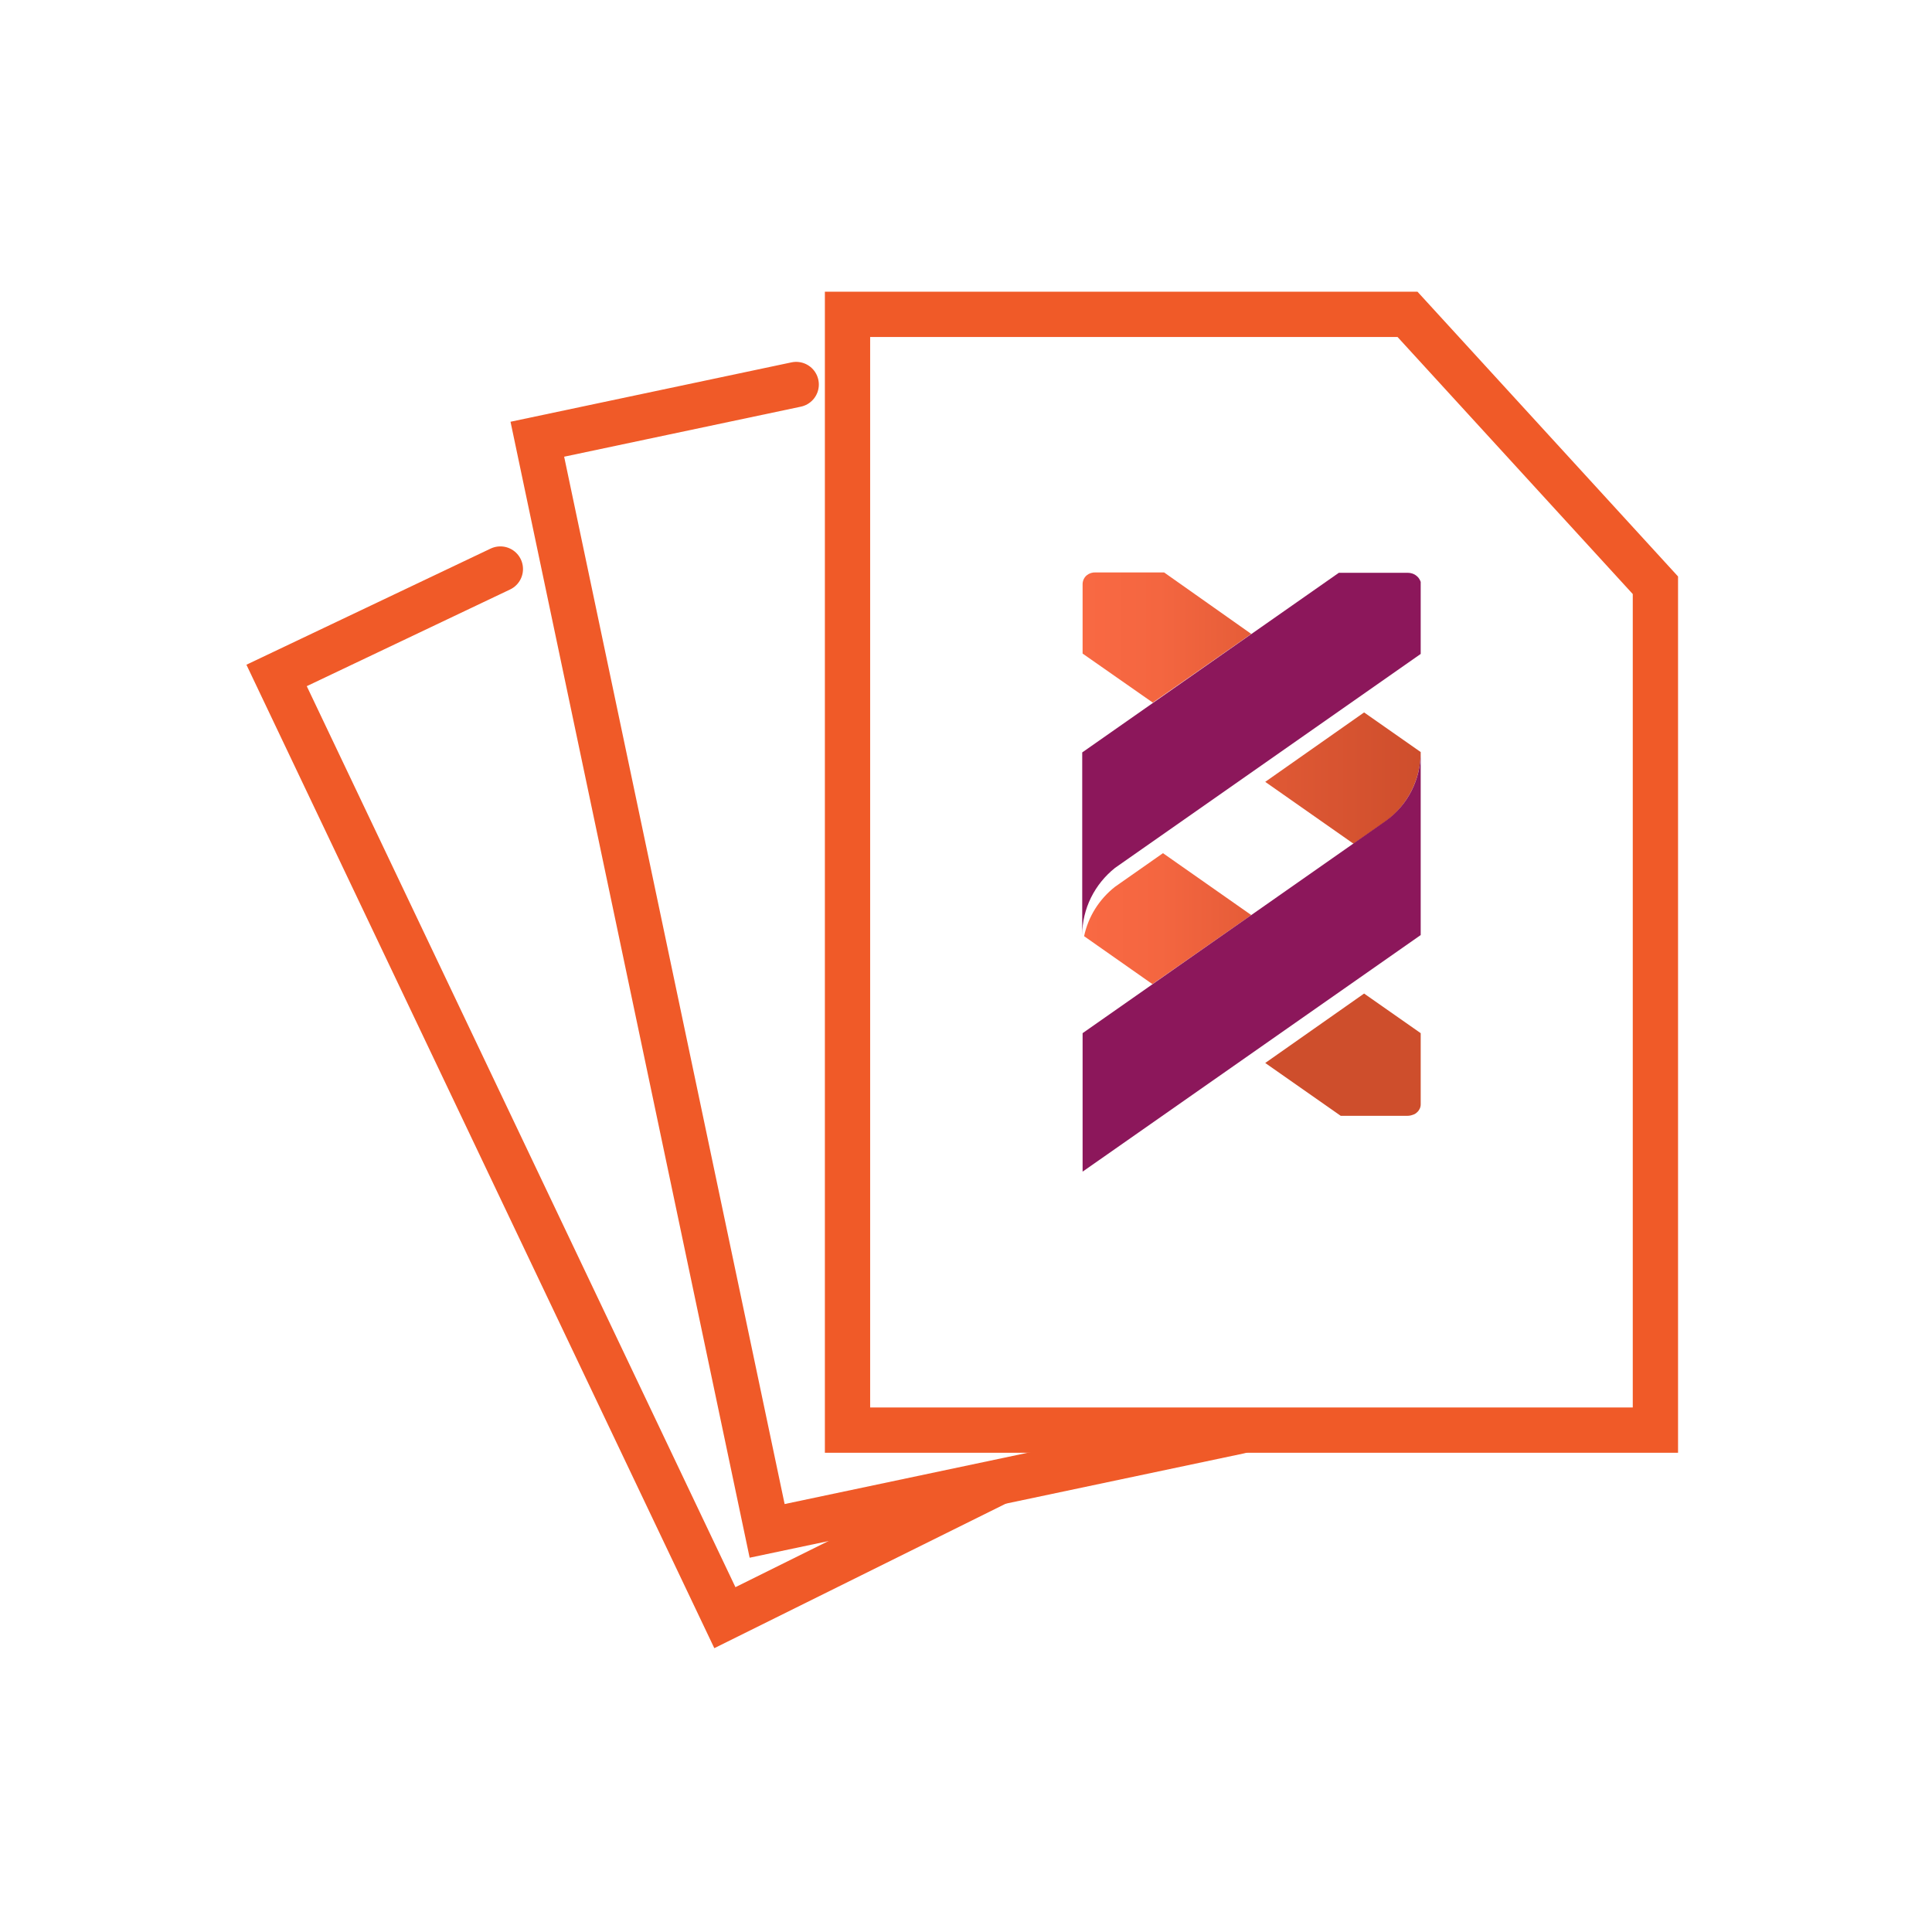
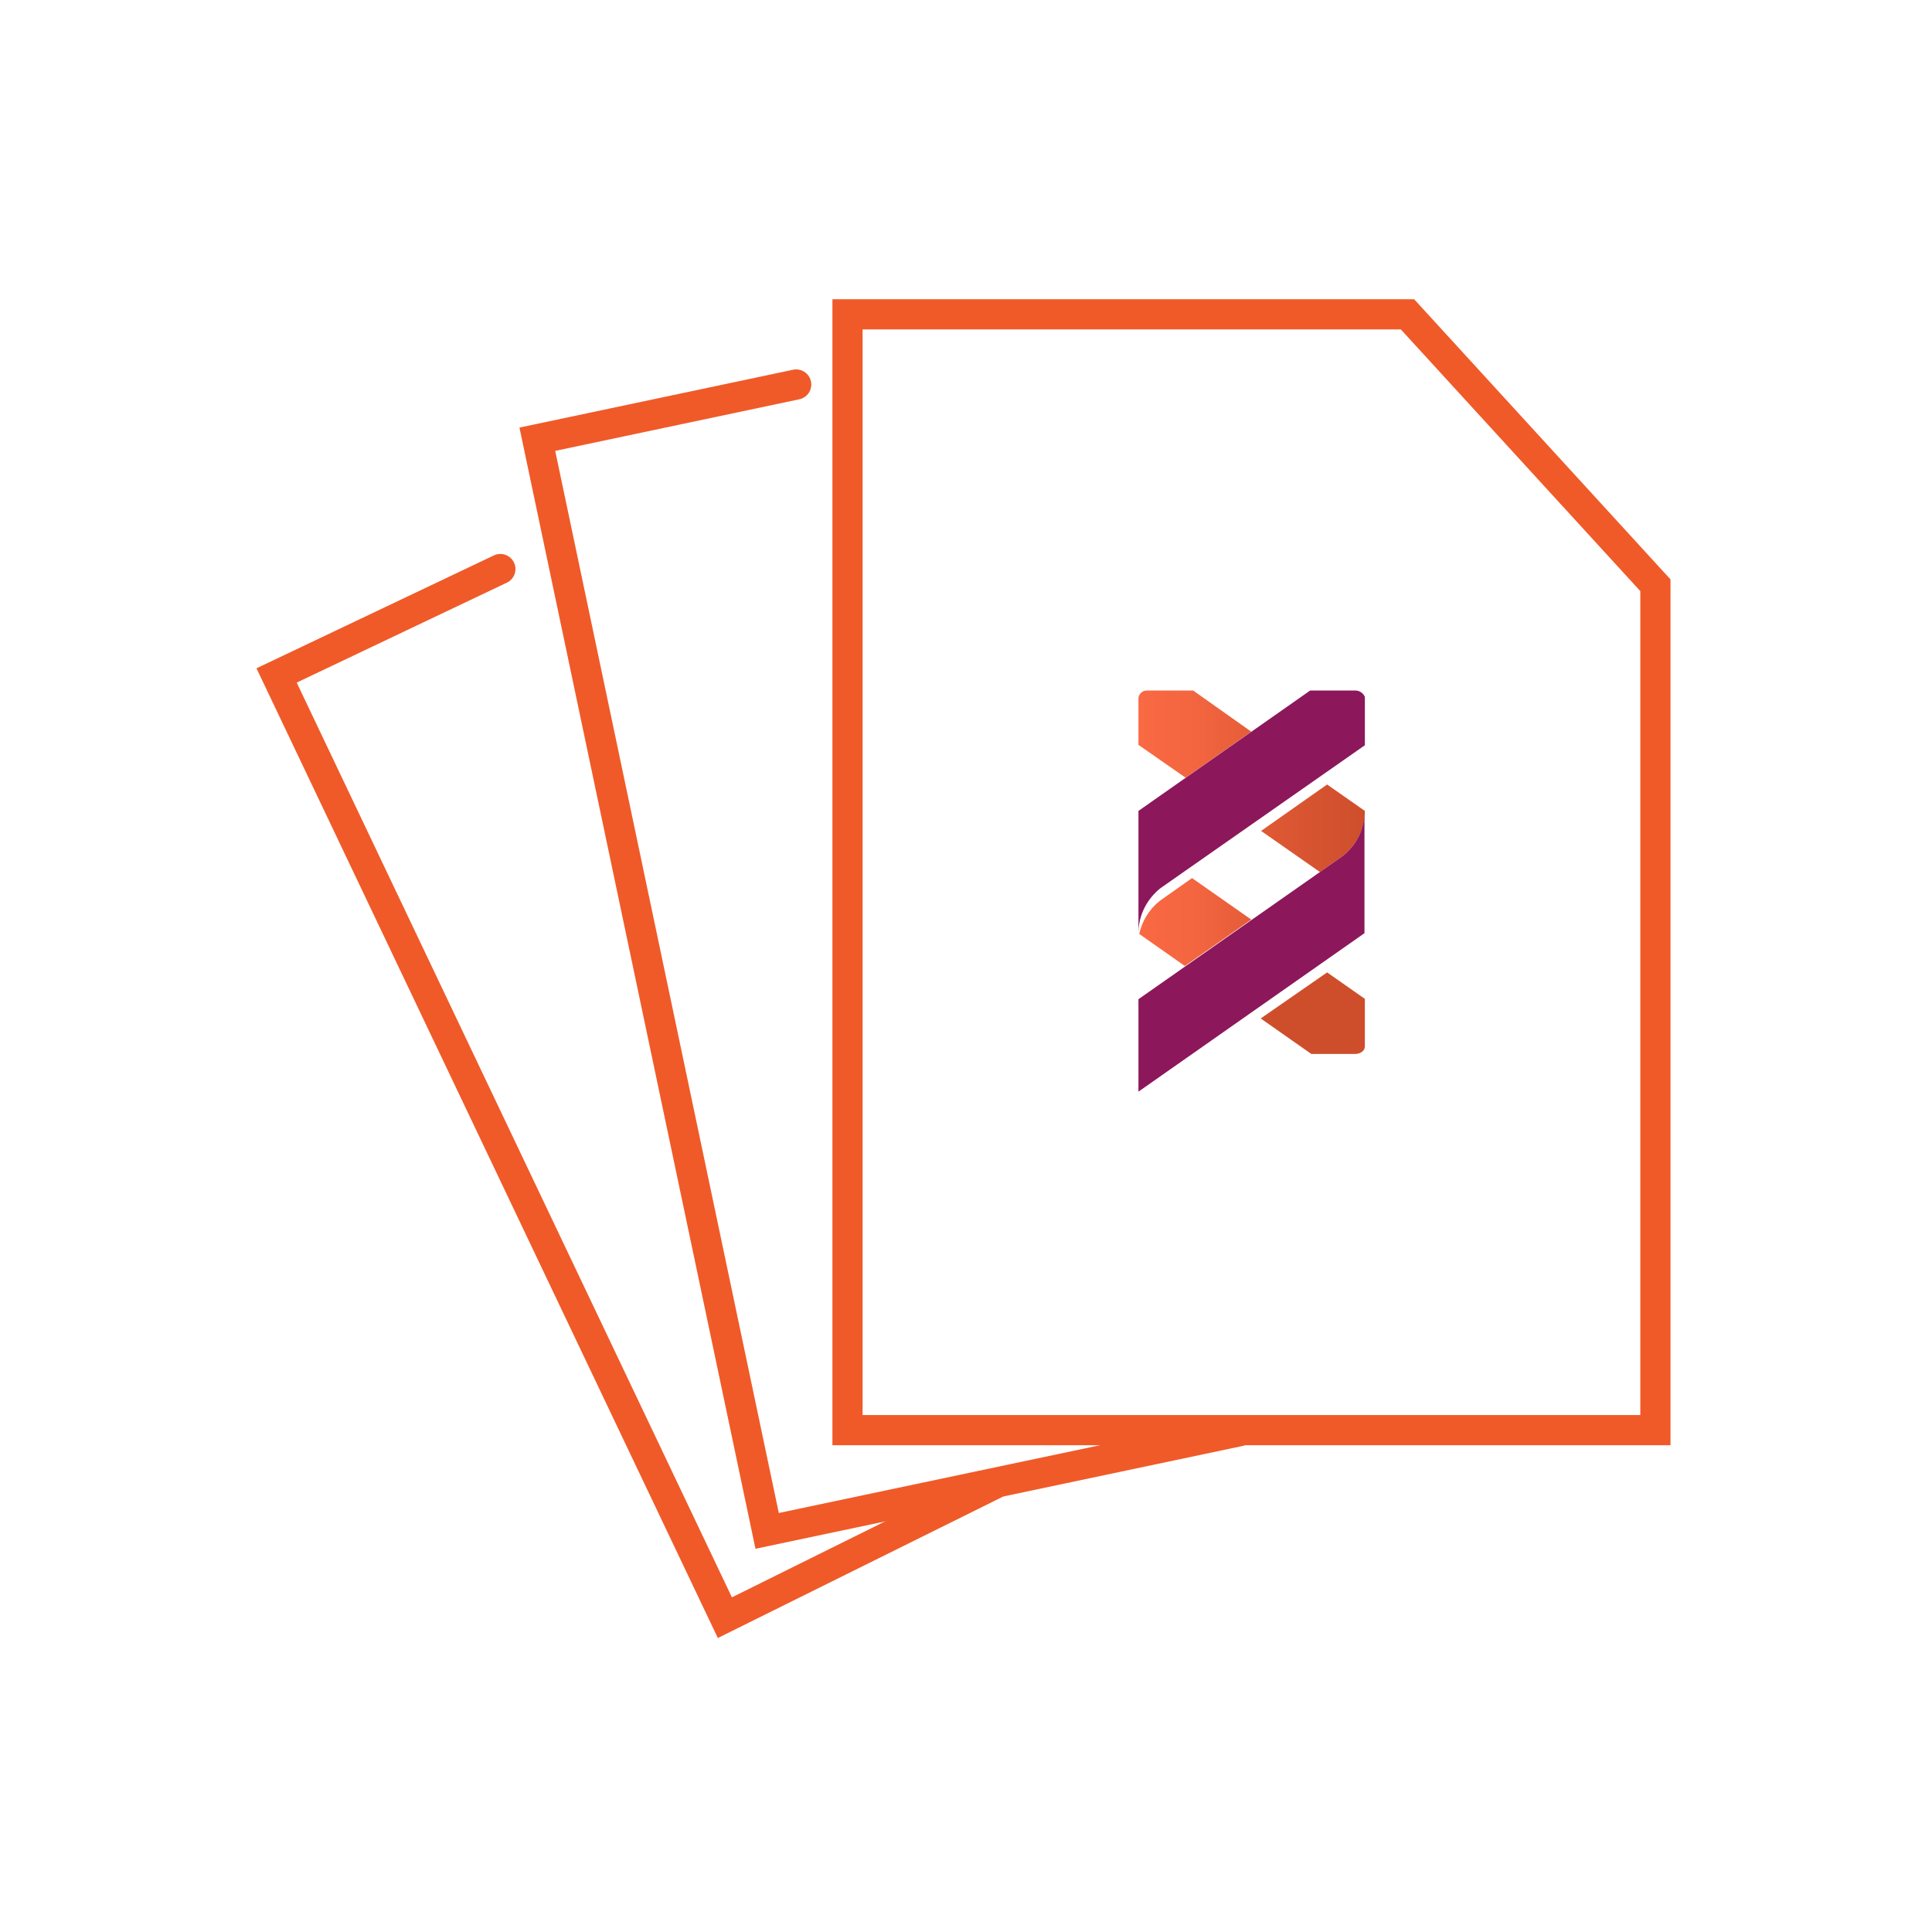
<svg xmlns="http://www.w3.org/2000/svg" version="1.1" id="bf885f70-1e78-4ace-bae7-f51f6770f8f9" x="0px" y="0px" viewBox="0 0 512 512" style="enable-background:new 0 0 512 512;" xml:space="preserve">
  <style type="text/css">
- 	.st0{fill:none;stroke:#F05A28;stroke-width:12;stroke-linecap:round;stroke-miterlimit:10;}
- 	.st1{fill:none;stroke:#F05A28;stroke-width:12;stroke-miterlimit:10;}
+ 	.st0{fill:none;stroke:#F05A28;stroke-width:8;stroke-linecap:round;stroke-miterlimit:10;}
+ 	.st1{fill:none;stroke:#F05A28;stroke-width:8;stroke-miterlimit:10;}
	.st2{fill:url(#SVGID_1_);}
- 	.st3{fill:url(#SVGID_00000029725765080311178510000001006665633581514931_);}
+ 	.st3{fill:url(#SVGID_00000085955723445688128680000001907450057086797486_);}
	.st4{fill:#8C175B;}
- 	.st5{fill:url(#SVGID_00000016779954176810995410000016294706627113340033_);}
- 	.st6{fill:url(#SVGID_00000128456855380313894230000006569745197726180003_);}
+ 	.st5{fill:url(#SVGID_00000104694782935202019650000001177135820814329995_);}
+ 	.st6{fill:url(#SVGID_00000127032273321292651240000006505926010675061921_);}
</style>
  <polyline class="st0" points="211,101.9 142.4,116.4 203.3,405.7 328.4,379.3 " />
  <polyline class="st0" points="132.6,150.8 73.3,179 192.1,428.7 263.5,393.3 " />
  <polygon class="st1" points="373,83.3 224.6,83.3 224.6,379 438.7,379 438.7,155.1 " />
  <g>
-     <linearGradient id="SVGID_1_" gradientUnits="userSpaceOnUse" x1="286.878" y1="499.043" x2="331.65" y2="499.043" gradientTransform="matrix(1 0 0 1 0 -330)">
+     <linearGradient id="SVGID_1_" gradientUnits="userSpaceOnUse" x1="301.701" y1="-293.285" x2="331.65" y2="-293.285" gradientTransform="matrix(1 0 0 1 0 487.8898)">
      <stop offset="0" style="stop-color:#F96943" />
      <stop offset="0.45" style="stop-color:#F46640" />
      <stop offset="1" style="stop-color:#E55D38" />
    </linearGradient>
-     <path class="st2" d="M331.6,168l-23.1-16.3h-18.1c-1.8-0.1-3.4,1.1-3.5,3v18.5l18.6,13L331.6,168z" />
-     <linearGradient id="SVGID_00000093883362204009999360000000633486931938509470_" gradientUnits="userSpaceOnUse" x1="335.303" y1="609.467" x2="376.498" y2="609.467" gradientTransform="matrix(1 0 0 1 0 -330)">
+     <path class="st2" d="M331.6,193.9l-15.4-10.9h-12.1c-1.2-0.1-2.3,0.8-2.4,2v12.4l12.5,8.7L331.6,193.9z" />
+     <linearGradient id="SVGID_00000008834988843385120580000004412060821203418532_" gradientUnits="userSpaceOnUse" x1="334.094" y1="-219.419" x2="361.65" y2="-219.419" gradientTransform="matrix(1 0 0 1 0 487.8898)">
      <stop offset="0" style="stop-color:#CE4E2C" />
      <stop offset="1" style="stop-color:#CE4E2C" />
    </linearGradient>
-     <path style="fill:url(#SVGID_00000093883362204009999360000000633486931938509470_);" d="M335.3,281.7l20,14H373   c0.5,0,1-0.1,1.5-0.3c0.4-0.1,0.8-0.4,1-0.6l0,0c0.6-0.5,1-1.3,1-2.1v-18.9l-15-10.5L335.3,281.7z" />
-     <path class="st4" d="M376.5,154.2v19.1l-81,56.7c-5.4,4.3-8.7,10.8-8.7,17.8v-48.4l68-47.6h18.3C374.6,151.8,376,152.7,376.5,154.2   z" />
-     <linearGradient id="SVGID_00000037690020659262621990000001440636638637648054_" gradientUnits="userSpaceOnUse" x1="335.303" y1="536.211" x2="376.447" y2="536.211" gradientTransform="matrix(1 0 0 1 0 -330)">
+     <path style="fill:url(#SVGID_00000008834988843385120580000004412060821203418532_);" d="M334.1,269.9l13.4,9.4h11.8   c0.3,0,0.7-0.1,1-0.2c0.3-0.1,0.5-0.3,0.7-0.4l0,0c0.4-0.3,0.7-0.8,0.7-1.4v-12.6l-10-7L334.1,269.9z" />
+     <path class="st4" d="M361.7,184.7v12.8l-54.2,37.9c-3.6,2.9-5.8,7.2-5.8,11.9v-32.4l45.5-31.9h12.2   C360.4,183.1,361.3,183.7,361.7,184.7z" />
+     <linearGradient id="SVGID_00000163035416824465648390000003850920194142227609_" gradientUnits="userSpaceOnUse" x1="334.094" y1="-268.422" x2="361.616" y2="-268.422" gradientTransform="matrix(1 0 0 1 0 487.8898)">
      <stop offset="0" style="stop-color:#E05935" />
      <stop offset="1" style="stop-color:#CE4E2C" />
    </linearGradient>
-     <path style="fill:url(#SVGID_00000037690020659262621990000001440636638637648054_);" d="M358.7,223.6l8.6-6l0,0   c5.8-4.3,9.2-11.1,9.2-18.3l-15-10.5l-26.2,18.4L358.7,223.6z" />
-     <linearGradient id="SVGID_00000157302368110860312400000014795870859922750615_" gradientUnits="userSpaceOnUse" x1="287.306" y1="573.5" x2="331.65" y2="573.5" gradientTransform="matrix(1 0 0 1 0 -330)">
+     <path style="fill:url(#SVGID_00000163035416824465648390000003850920194142227609_);" d="M349.8,231.1l5.7-4l0,0   c3.9-2.9,6.2-7.4,6.2-12.2l-10-7l-17.5,12.3L349.8,231.1z" />
+     <linearGradient id="SVGID_00000095303675863598096370000010455471447390238888_" gradientUnits="userSpaceOnUse" x1="301.987" y1="-243.478" x2="331.65" y2="-243.478" gradientTransform="matrix(1 0 0 1 0 487.8898)">
      <stop offset="0" style="stop-color:#F96943" />
      <stop offset="0.46" style="stop-color:#F46640" />
      <stop offset="1" style="stop-color:#E55C38" />
    </linearGradient>
-     <path style="fill:url(#SVGID_00000157302368110860312400000014795870859922750615_);" d="M331.6,242.5l-23.4-16.4l-12.7,8.9   c-4.2,3.3-7.1,7.9-8.2,13.1l18.1,12.7L331.6,242.5z" />
-     <path class="st4" d="M367.3,217.5L367.3,217.5l-80.4,56.3v36.7l89.6-62.7v-48.5C376.5,206.6,373.1,213.3,367.3,217.5z" />
+     <path style="fill:url(#SVGID_00000095303675863598096370000010455471447390238888_);" d="M331.6,243.7l-15.7-11l-8.5,6   c-2.8,2.2-4.7,5.3-5.5,8.8l12.1,8.5L331.6,243.7z" />
+     <path class="st4" d="M355.5,227.1L355.5,227.1l-53.8,37.7v24.5l59.9-42v-32.4C361.7,219.7,359.4,224.2,355.5,227.1z" />
  </g>
</svg>
